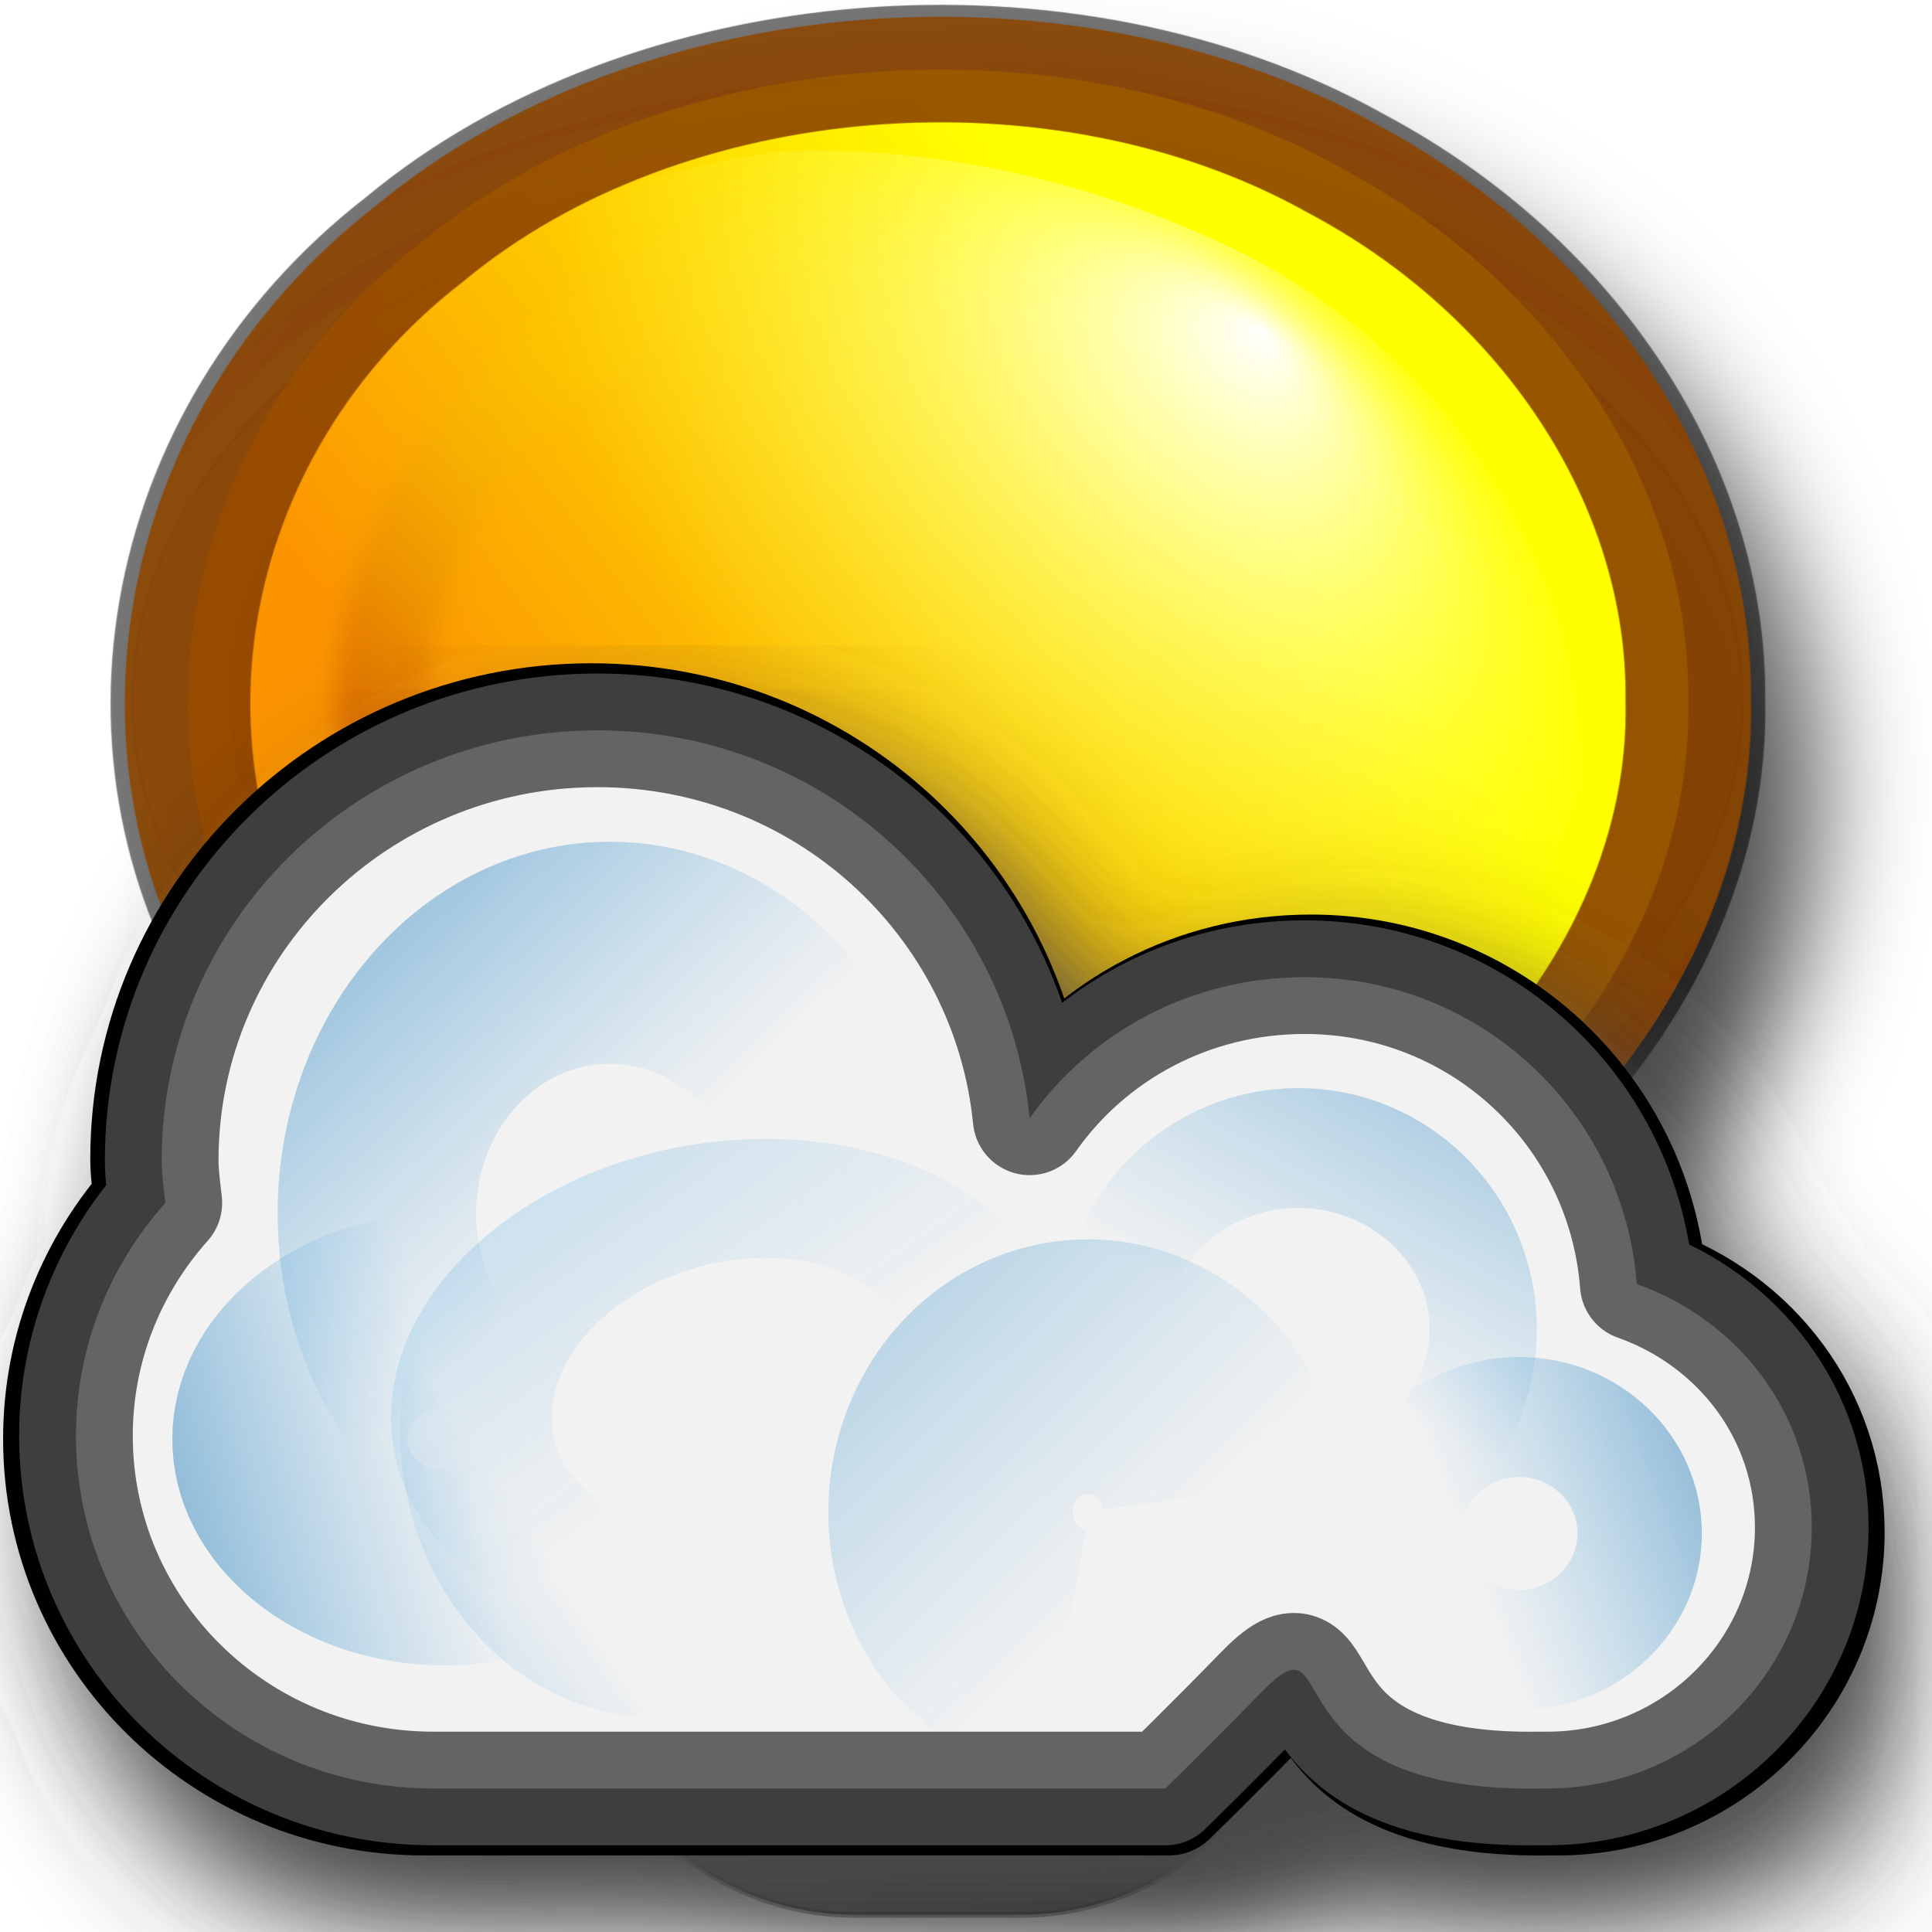
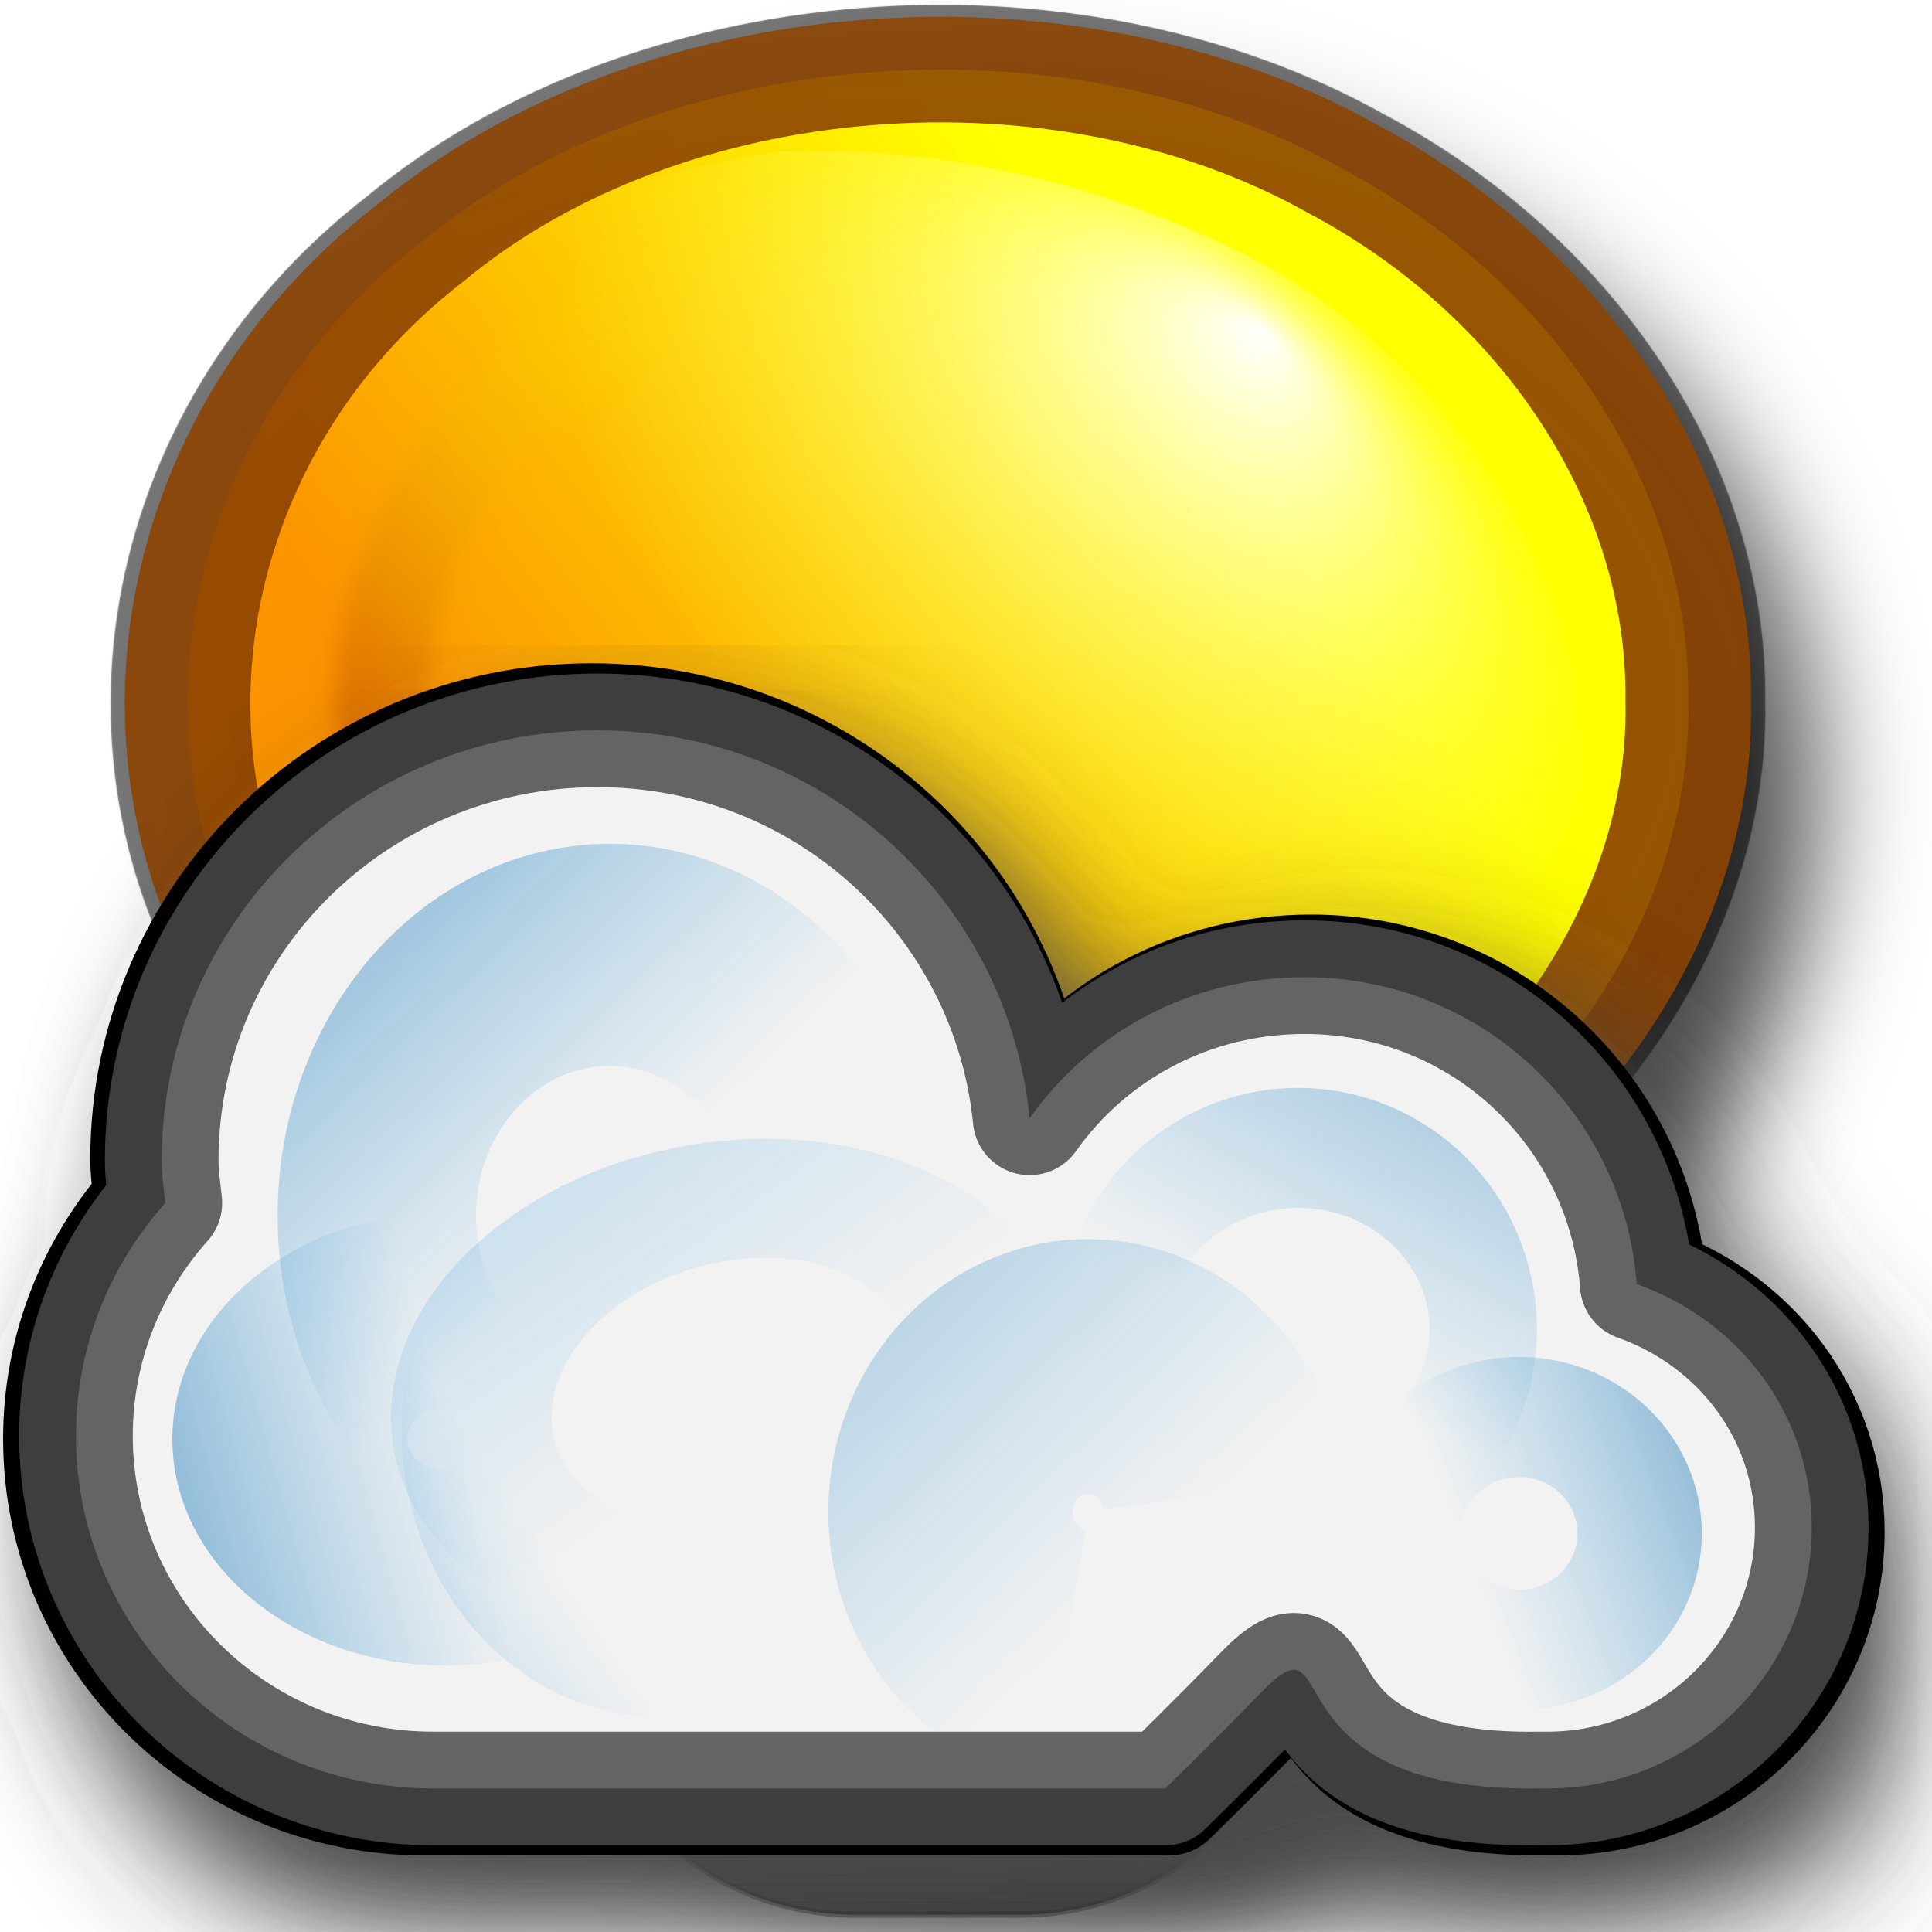
<svg xmlns="http://www.w3.org/2000/svg" xmlns:xlink="http://www.w3.org/1999/xlink" width="16" height="16" id="svg6020" version="1.0">
  <defs id="defs6022">
    <linearGradient id="linearGradient3605">
      <stop id="stop3607" offset="0" style="stop-color:#fc9400;stop-opacity:1" />
      <stop id="stop3609" offset="1" style="stop-color:#ffff00;stop-opacity:1;" />
    </linearGradient>
    <linearGradient id="linearGradient3894">
      <stop id="stop3896" offset="0" style="stop-color:#8d4402;stop-opacity:1;" />
      <stop id="stop3898" offset="1" style="stop-color:#8d4402;stop-opacity:0.764;" />
    </linearGradient>
    <linearGradient id="linearGradient6776">
      <stop id="stop6778" offset="0" style="stop-color:#ffd500;stop-opacity:1;" />
      <stop style="stop-color:#ba3d00;stop-opacity:0.498;" offset="0.368" id="stop6780" />
      <stop id="stop6782" offset="1" style="stop-color:#ffff00;stop-opacity:0;" />
    </linearGradient>
    <linearGradient id="linearGradient3682">
      <stop style="stop-color:#000000;stop-opacity:1;" offset="0" id="stop3684" />
      <stop style="stop-color:#000000;stop-opacity:0;" offset="1" id="stop3686" />
    </linearGradient>
    <linearGradient id="linearGradient8777">
      <stop id="stop8779" offset="0" style="stop-color:#ffffff;stop-opacity:1;" />
      <stop id="stop8781" offset="1" style="stop-color:#ffff49;stop-opacity:0;" />
    </linearGradient>
    <linearGradient id="linearGradient3488">
      <stop id="stop3490" offset="0" style="stop-color:#434343;stop-opacity:1;" />
      <stop id="stop3492" offset="1" style="stop-color:#1f1f1f;stop-opacity:1;" />
    </linearGradient>
    <linearGradient id="linearGradient8767">
      <stop offset="0" style="stop-color:#d8d8d8;stop-opacity:1;" id="stop8769" />
      <stop offset="1" style="stop-color:#383c47;stop-opacity:1;" id="stop8768" />
    </linearGradient>
    <linearGradient id="linearGradient3535">
      <stop id="stop3537" style="stop-color:#d8d8d8;stop-opacity:1;" offset="0" />
      <stop id="stop3539" style="stop-color:#383c47;stop-opacity:0.342;" offset="1" />
    </linearGradient>
    <filter id="filter14686" x="-0.093" width="1.185" y="-0.162" height="1.324">
      <feGaussianBlur stdDeviation="0.664" id="feGaussianBlur14688" />
    </filter>
    <filter id="filter14479" x="-0.094" width="1.189" y="-0.165" height="1.33">
      <feGaussianBlur stdDeviation="0.636" id="feGaussianBlur14481" />
    </filter>
    <linearGradient id="linearGradient5827">
      <stop id="stop5829" offset="0" style="stop-color:#46a3e0;stop-opacity:1;" />
      <stop id="stop5831" offset="1" style="stop-color:#46a3e0;stop-opacity:0" />
    </linearGradient>
    <linearGradient id="linearGradient25248">
      <stop style="stop-color:#1a6a9e;stop-opacity:1;" offset="0" id="stop25250" />
      <stop style="stop-color:#46a3e0;stop-opacity:0" offset="1" id="stop25252" />
    </linearGradient>
    <linearGradient id="linearGradient7643">
      <stop id="stop7645" offset="0" style="stop-color:#000000;stop-opacity:1;" />
      <stop id="stop7647" offset="1" style="stop-color:#000000;stop-opacity:0;" />
    </linearGradient>
    <filter id="filter6694">
      <feGaussianBlur id="feGaussianBlur6696" stdDeviation="0.007" />
    </filter>
    <filter id="filter3856">
      <feGaussianBlur id="feGaussianBlur3858" stdDeviation="0.48" />
    </filter>
    <filter id="filter6788">
      <feGaussianBlur id="feGaussianBlur6790" stdDeviation="0.096" />
    </filter>
    <linearGradient id="linearGradient3496">
      <stop id="stop3498" offset="0" style="stop-color:#000000;stop-opacity:1;" />
      <stop id="stop3500" offset="1" style="stop-color:#000000;stop-opacity:0;" />
    </linearGradient>
    <linearGradient id="linearGradient3356">
      <stop id="stop3358" offset="0" style="stop-color:#000000;stop-opacity:1;" />
      <stop id="stop3360" offset="1" style="stop-color:#000000;stop-opacity:0;" />
    </linearGradient>
    <radialGradient xlink:href="#linearGradient7643" id="radialGradient5624" gradientUnits="userSpaceOnUse" gradientTransform="matrix(2.165856,1.2894503e-7,-9.2356321e-8,2.166671,17.1021,-11.46355)" cx="-14.669" cy="9.826" fx="-14.669" fy="9.826" r="6.884" />
    <linearGradient xlink:href="#linearGradient3682" id="linearGradient5626" gradientUnits="userSpaceOnUse" gradientTransform="translate(-0.28125,3.125e-2)" x1="-125.75" y1="-75.562" x2="-141.062" y2="-83.625" />
    <linearGradient xlink:href="#linearGradient3605" id="linearGradient5628" gradientUnits="userSpaceOnUse" x1="-17.81" y1="11.986" x2="-11.717" y2="8.087" />
    <radialGradient xlink:href="#linearGradient3894" id="radialGradient5630" gradientUnits="userSpaceOnUse" gradientTransform="matrix(-2.4313,1.8325218e-7,-2.0029616e-7,-1.929552,-50.34225,28.76672)" spreadMethod="reflect" cx="-14.671" cy="9.819" fx="-14.671" fy="9.819" r="6.885" />
    <radialGradient xlink:href="#linearGradient8777" id="radialGradient5632" gradientUnits="userSpaceOnUse" gradientTransform="matrix(0.4381231,0.4058587,0.2686471,-0.2337344,-141.6053,-85.40033)" cx="8.524" cy="14.238" fx="8.047" fy="20.606" r="8.502" />
    <linearGradient xlink:href="#linearGradient6776" id="linearGradient5634" gradientUnits="userSpaceOnUse" gradientTransform="matrix(1.146356,0,0,1.146356,16.84144,32.06539)" x1="-136.745" y1="-97.706" x2="-132.406" y2="-102.282" />
    <linearGradient xlink:href="#linearGradient3488" id="linearGradient5636" gradientUnits="userSpaceOnUse" x1="-138.246" y1="-76.256" x2="-132.246" y2="-76.256" />
    <radialGradient xlink:href="#linearGradient3496" id="radialGradient5638" gradientUnits="userSpaceOnUse" gradientTransform="matrix(1.795028,0,0,1.501902,107.5242,38.2732)" cx="-135.246" cy="-76.256" fx="-135.246" fy="-76.256" r="3.063" />
    <linearGradient xlink:href="#linearGradient8767" id="linearGradient5640" gradientUnits="userSpaceOnUse" gradientTransform="translate(33.48437,-0.40625)" spreadMethod="reflect" x1="-161.891" y1="-62.875" x2="-164.75" y2="-62.875" />
    <radialGradient xlink:href="#linearGradient3356" id="radialGradient5642" gradientUnits="userSpaceOnUse" gradientTransform="matrix(1.401776,0,0,1.061951,87.65912,3.488927)" cx="-154.75" cy="-62.875" fx="-154.75" fy="-62.875" r="2.062" />
    <linearGradient xlink:href="#linearGradient3535" id="linearGradient5644" gradientUnits="userSpaceOnUse" spreadMethod="reflect" x1="-128.447" y1="-64.192" x2="-131.386" y2="-64.192" />
    <linearGradient xlink:href="#linearGradient3535" id="linearGradient5646" gradientUnits="userSpaceOnUse" spreadMethod="reflect" x1="-128.425" y1="-62.39" x2="-131.258" y2="-62.39" />
    <linearGradient xlink:href="#linearGradient3535" id="linearGradient5648" gradientUnits="userSpaceOnUse" spreadMethod="reflect" x1="-128.431" y1="-63.591" x2="-131.373" y2="-63.591" />
    <linearGradient xlink:href="#linearGradient3535" id="linearGradient5650" gradientUnits="userSpaceOnUse" spreadMethod="reflect" x1="-128.359" y1="-62.99" x2="-131.385" y2="-62.99" />
    <linearGradient xlink:href="#linearGradient25248" id="linearGradient5652" gradientUnits="userSpaceOnUse" x1="-8.853" y1="-6.007" x2="-0.86" y2="3.3" />
    <linearGradient xlink:href="#linearGradient25248" id="linearGradient5654" gradientUnits="userSpaceOnUse" x1="-12.276" y1="3.916" x2="0.875" y2="0.851" />
    <linearGradient xlink:href="#linearGradient25248" id="linearGradient5656" gradientUnits="userSpaceOnUse" x1="8.918" y1="-6.919" x2="7.041" y2="-3.062" />
    <linearGradient xlink:href="#linearGradient25248" id="linearGradient5658" gradientUnits="userSpaceOnUse" x1="12.82" y1="-3.018" x2="8.287" y2="-1.328" />
    <linearGradient xlink:href="#linearGradient5827" id="linearGradient5660" gradientUnits="userSpaceOnUse" x1="7.88" y1="-9.597" x2="7.602" y2="-2.824" />
    <linearGradient xlink:href="#linearGradient25248" id="linearGradient5662" gradientUnits="userSpaceOnUse" x1="3.878" y1="5.28" x2="9.039" y2="0.477" />
    <linearGradient xlink:href="#linearGradient25248" id="linearGradient5664" gradientUnits="userSpaceOnUse" x1="-2.82" y1="-13.752" x2="-1.631" y2="-0.77" />
  </defs>
  <g id="layer1">
    <g id="g5666">
      <g transform="matrix(0.9999056,0,0,0.993687,143.001,89.14722)" id="g5412">
        <path style="fill:none;fill-opacity:1;fill-rule:evenodd;stroke:url(#radialGradient5624);stroke-width:1.063;stroke-linecap:square;stroke-linejoin:round;stroke-miterlimit:4;stroke-dasharray:none;stroke-opacity:1;filter:url(#filter6694)" d="M -8.318,9.819 C -8.264,12.697 -10.426,15.408 -13.237,16.01 C -15.89,16.669 -18.858,15.37 -20.183,12.981 C -21.643,10.536 -21.152,7.149 -19.055,5.221 C -17.028,3.218 -13.62,2.89 -11.248,4.467 C -9.445,5.606 -8.299,7.685 -8.318,9.819 z" id="path5414" transform="matrix(0.9954715,0,0,0.842322,-120.6432,-92.14911)" />
        <path style="fill:url(#linearGradient5626);fill-opacity:1;fill-rule:evenodd;stroke:none;stroke-width:1;stroke-linecap:butt;stroke-linejoin:miter;stroke-miterlimit:4;stroke-dasharray:none;stroke-opacity:1;filter:url(#filter3856)" d="M -134.344,-89.688 C -137.109,-89.719 -140.035,-88.169 -141.025,-85.487 C -141.89,-83.13 -140.973,-80.218 -138.806,-78.897 C -138.232,-78.411 -137.074,-78.456 -137.406,-77.452 C -137.36,-76.632 -137.513,-75.785 -137.284,-74.986 C -136.981,-74.072 -136.004,-73.518 -135.064,-73.625 C -134.278,-73.659 -133.476,-73.542 -132.705,-73.719 C -131.747,-74.005 -131.174,-75.029 -131.281,-75.998 C -131.28,-76.738 -131.283,-77.479 -131.289,-78.219 C -129.36,-78.84 -127.772,-80.51 -127.446,-82.537 C -127.038,-84.478 -127.79,-86.564 -129.294,-87.843 C -130.668,-89.066 -132.516,-89.691 -134.344,-89.688 z" id="path5416" transform="matrix(0.9563942,0,0,0.9563942,-6.18938,-3.209907)" />
-         <path style="fill:url(#linearGradient5628);fill-opacity:1;fill-rule:evenodd;stroke:url(#radialGradient5630);stroke-width:1.063;stroke-linecap:square;stroke-linejoin:round;stroke-miterlimit:4;stroke-dasharray:none;stroke-opacity:1;filter:url(#filter6694)" d="M -8.318,9.819 C -8.264,12.697 -10.426,15.408 -13.237,16.01 C -15.89,16.669 -18.858,15.37 -20.183,12.981 C -21.643,10.536 -21.152,7.149 -19.055,5.221 C -17.028,3.218 -13.62,2.89 -11.248,4.467 C -9.445,5.606 -8.299,7.685 -8.318,9.819 z" id="path5418" transform="matrix(0.9784021,0,0,0.8278787,-120.8936,-92.00719)" />
+         <path style="fill:url(#linearGradient5628);fill-opacity:1;fill-rule:evenodd;stroke:url(#radialGradient5630);stroke-width:1.063;stroke-linecap:square;stroke-linejoin:round;stroke-miterlimit:4;stroke-dasharray:none;stroke-opacity:1;" d="M -8.318,9.819 C -8.264,12.697 -10.426,15.408 -13.237,16.01 C -15.89,16.669 -18.858,15.37 -20.183,12.981 C -21.643,10.536 -21.152,7.149 -19.055,5.221 C -17.028,3.218 -13.62,2.89 -11.248,4.467 C -9.445,5.606 -8.299,7.685 -8.318,9.819 z" id="path5418" transform="matrix(0.9784021,0,0,0.8278787,-120.8936,-92.00719)" />
        <path style="fill:url(#radialGradient5632);fill-opacity:1;fill-rule:evenodd;stroke:none;stroke-width:0.997;stroke-linecap:butt;stroke-linejoin:round;stroke-miterlimit:4;stroke-dasharray:none;stroke-opacity:1;display:inline" d="M -129.912,-83.162 C -129.872,-85.127 -131.186,-86.929 -132.951,-87.712 C -134.071,-88.228 -135.325,-88.504 -136.557,-88.451 C -138.461,-88.187 -140.415,-87.194 -141.257,-85.384 C -142.322,-83.104 -141.701,-80.332 -140.247,-78.369 C -139.243,-76.984 -137.54,-75.904 -135.774,-76.232 C -133.831,-76.598 -132.457,-78.241 -131.482,-79.847 C -130.851,-80.897 -130.346,-82.018 -129.912,-83.162 z" id="path5420" />
        <path style="fill:url(#linearGradient5634);fill-opacity:1;fill-rule:evenodd;stroke:none;stroke-width:1.063;stroke-linecap:square;stroke-linejoin:round;stroke-miterlimit:4;stroke-dasharray:none;stroke-opacity:1;filter:url(#filter6788)" d="M -134.931,-88.752 C -137.085,-88.783 -139.405,-87.512 -140.016,-85.348 C -140.532,-83.606 -139.558,-81.721 -138.047,-80.821 C -135.636,-79.264 -131.969,-79.788 -130.364,-82.257 C -129.389,-83.688 -129.588,-85.732 -130.769,-86.985 C -131.805,-88.156 -133.386,-88.756 -134.931,-88.752 z M -134.931,-88.072 C -133.084,-88.106 -131.087,-86.986 -130.628,-85.107 C -130.212,-83.513 -131.219,-81.85 -132.65,-81.161 C -134.754,-80.05 -137.771,-80.664 -138.956,-82.82 C -139.725,-84.163 -139.303,-85.958 -138.126,-86.922 C -137.254,-87.69 -136.085,-88.074 -134.931,-88.072 z" id="path5422" transform="matrix(0.9563942,0,0,0.9563942,-6.189376,-3.209907)" />
        <path style="fill:url(#linearGradient5636);fill-opacity:1;fill-rule:evenodd;stroke:url(#radialGradient5638);stroke-width:0.05;stroke-linecap:square;stroke-linejoin:miter;stroke-miterlimit:4;stroke-dasharray:none;stroke-opacity:1" d="M -138.246,-78.756 L -138.246,-78.381 L -138.246,-76.444 L -138.246,-76.381 L -138.246,-76.069 L -138.246,-76.006 C -138.213,-74.762 -137.185,-73.756 -135.933,-73.756 L -134.558,-73.756 C -133.307,-73.756 -132.279,-74.762 -132.246,-76.006 C -132.245,-76.027 -132.246,-76.048 -132.246,-76.069 L -132.246,-76.444 L -132.246,-78.381 L -132.246,-78.756 L -132.621,-78.756 L -134.558,-78.756 L -135.933,-78.756 L -137.871,-78.756 L -138.246,-78.756 z" id="path5424" />
        <g id="g5426" transform="translate(-5.98036,-12.97503)">
          <path id="path5428" d="M -131.266,-64.781 L -127.266,-64.781 C -127.266,-64.045 -127.266,-64.205 -127.266,-63.469 L -127.266,-63.094 C -127.266,-62.358 -127.842,-61.781 -128.578,-61.781 L -129.953,-61.781 C -130.689,-61.781 -131.266,-62.358 -131.266,-63.094 L -131.266,-63.469 C -131.266,-64.205 -131.266,-64.045 -131.266,-64.781 z" style="fill:url(#linearGradient5640);fill-opacity:1;fill-rule:evenodd;stroke:url(#radialGradient5642);stroke-width:0.2;stroke-linecap:square;stroke-linejoin:miter;stroke-miterlimit:4;stroke-dasharray:none;stroke-opacity:1" />
          <rect ry="0.095" y="-64.287" x="-131.07" height="0.189" width="3.609" id="rect5430" style="opacity:1;fill:#000000;fill-opacity:0.525;fill-rule:evenodd;stroke:url(#linearGradient5644);stroke-width:0.1;stroke-linecap:square;stroke-linejoin:miter;stroke-miterlimit:4;stroke-dasharray:none;stroke-opacity:1" />
          <rect ry="0.1" y="-62.49" x="-130.797" height="0.199" width="3.063" id="rect5432" style="opacity:1;fill:#000000;fill-opacity:0.524;fill-rule:evenodd;stroke:url(#linearGradient5646);stroke-width:0.1;stroke-linecap:butt;stroke-linejoin:round;stroke-miterlimit:4;stroke-dasharray:none;stroke-dashoffset:0;stroke-opacity:1" />
          <rect ry="0.095" y="-63.686" x="-131.07" height="0.189" width="3.609" id="rect5434" style="opacity:1;fill:#000000;fill-opacity:0.525;fill-rule:evenodd;stroke:url(#linearGradient5648);stroke-width:0.1;stroke-linecap:square;stroke-linejoin:miter;stroke-miterlimit:4;stroke-dasharray:none;stroke-opacity:1" />
          <rect ry="0.095" y="-63.085" x="-131.07" height="0.189" width="3.609" id="rect5436" style="opacity:1;fill:#000000;fill-opacity:0.525;fill-rule:evenodd;stroke:url(#linearGradient5650);stroke-width:0.1;stroke-linecap:square;stroke-linejoin:miter;stroke-miterlimit:4;stroke-dasharray:none;stroke-opacity:1" />
        </g>
      </g>
      <g transform="translate(56.24713,8.40943)" id="g25254">
        <path style="fill:#4a4a4a;fill-opacity:1;fill-rule:evenodd;stroke:#4a4a4a;stroke-width:0.943;stroke-linecap:butt;stroke-linejoin:round;stroke-miterlimit:2;stroke-dasharray:none;stroke-dashoffset:0;stroke-opacity:1;filter:url(#filter14479)" d="M 4.751,7.297 C 2.639,7.297 0.924,8.811 0.924,10.675 C 0.924,10.787 0.944,10.899 0.956,11.008 C 0.469,11.495 0.172,12.135 0.172,12.835 C 0.172,14.364 1.577,15.604 3.308,15.604 L 13.032,15.604 C 13.053,15.605 13.074,15.604 13.095,15.604 C 14.376,15.604 15.416,14.686 15.416,13.555 C 15.416,12.667 14.775,11.928 13.879,11.645 C 13.765,10.3 12.514,9.235 10.962,9.235 C 9.961,9.235 9.08,9.669 8.547,10.343 C 8.358,8.634 6.737,7.297 4.751,7.297 z" id="path14475" transform="matrix(0.8881012,0,0,0.9935342,-55.35172,-8.576127)" />
        <path style="fill:#4a4a4a;fill-opacity:1;fill-rule:evenodd;stroke:#4a4a4a;stroke-width:1.001;stroke-linecap:butt;stroke-linejoin:round;stroke-miterlimit:2;stroke-dasharray:none;stroke-dashoffset:0;stroke-opacity:1;filter:url(#filter14686)" d="M 5.126,6.978 C 2.883,6.978 1.063,8.585 1.063,10.565 C 1.063,10.684 1.083,10.802 1.096,10.918 C 0.579,11.436 0.263,12.114 0.263,12.858 C 0.263,14.481 1.755,15.798 3.594,15.798 L 10.422,15.798 C 10.422,15.798 10.879,15.4 11.311,15.002 C 12.096,14.277 11.289,15.836 13.918,15.798 C 13.94,15.798 13.962,15.798 13.985,15.798 C 15.345,15.798 16.449,14.823 16.449,13.622 C 16.449,12.679 15.769,11.895 14.817,11.594 C 14.696,10.166 13.368,9.036 11.72,9.036 C 10.657,9.036 9.722,9.497 9.156,10.212 C 8.955,8.397 7.234,6.978 5.126,6.978 z" id="path14664" transform="matrix(0.8881012,0,0,0.9935342,-55.35172,-8.576127)" />
        <path style="fill:#4d4d4d;fill-opacity:1;fill-rule:evenodd;stroke:#010101;stroke-width:0.957;stroke-linecap:butt;stroke-linejoin:round;stroke-miterlimit:2;stroke-dasharray:none;stroke-dashoffset:0;stroke-opacity:1" d="M -51.349,-2.438 C -53.376,-2.438 -55.021,-0.813 -55.021,1.188 C -55.021,1.308 -55.002,1.427 -54.99,1.545 C -55.457,2.068 -55.743,2.754 -55.743,3.506 C -55.743,5.146 -54.395,6.478 -52.734,6.478 L -46.564,6.478 C -46.564,6.478 -46.15,6.075 -45.761,5.673 C -45.051,4.94 -45.78,6.517 -43.405,6.478 C -43.385,6.478 -43.365,6.478 -43.345,6.478 C -42.115,6.478 -41.118,5.493 -41.118,4.279 C -41.118,3.325 -41.733,2.533 -42.592,2.228 C -42.702,0.785 -43.902,-0.357 -45.391,-0.357 C -46.351,-0.357 -47.197,0.108 -47.708,0.831 C -47.889,-1.003 -49.444,-2.438 -51.349,-2.438 z" id="path14662" />
        <path style="fill:#f2f2f2;fill-opacity:1;fill-rule:evenodd;stroke:#4a4a4a;stroke-width:0.941;stroke-linecap:butt;stroke-linejoin:round;stroke-miterlimit:2;stroke-dasharray:none;stroke-dashoffset:0;stroke-opacity:0.84" d="M -51.299,-2.361 C -53.291,-2.361 -54.908,-0.765 -54.908,1.202 C -54.908,1.32 -54.89,1.438 -54.878,1.553 C -55.337,2.067 -55.618,2.742 -55.618,3.481 C -55.618,5.093 -54.293,6.402 -52.66,6.402 L -46.596,6.402 C -46.596,6.402 -46.19,6.006 -45.806,5.61 C -45.109,4.89 -45.825,6.44 -43.491,6.402 C -43.471,6.402 -43.452,6.402 -43.432,6.402 C -42.224,6.402 -41.243,5.433 -41.243,4.24 C -41.243,3.303 -41.847,2.524 -42.692,2.225 C -42.8,0.806 -43.979,-0.317 -45.443,-0.317 C -46.387,-0.317 -47.218,0.141 -47.72,0.852 C -47.899,-0.951 -49.427,-2.361 -51.299,-2.361 z" id="path14422" />
-         <path style="fill:none;fill-opacity:1;fill-rule:evenodd;stroke:url(#linearGradient5652);stroke-width:3.124;stroke-linecap:butt;stroke-linejoin:round;stroke-miterlimit:2;stroke-dasharray:none;stroke-dashoffset:0;stroke-opacity:1" id="path14483" d="M 4.543,1.812 A 3.668,3.668 0 1 1 4.543,1.753" transform="matrix(0.5261423,0,0,0.5886045,-51.65658,0.5908737)" />
-         <path style="fill:none;fill-opacity:1;fill-rule:evenodd;stroke:url(#linearGradient5654);stroke-width:5.558;stroke-linecap:butt;stroke-linejoin:round;stroke-miterlimit:2;stroke-dasharray:none;stroke-dashoffset:0;stroke-opacity:1" id="path14501" d="M 4.543,1.812 A 3.668,3.668 0 1 1 -2.793,1.812 A 3.668,3.668 0 1 1 4.543,1.812 z" transform="matrix(0.3503486,0,0,0.2907584,-52.86779,2.981708)" />
-         <path style="fill:none;fill-opacity:1;fill-rule:evenodd;stroke:url(#linearGradient5656);stroke-width:0.745;stroke-linecap:butt;stroke-linejoin:miter;stroke-miterlimit:2;stroke-dasharray:none;stroke-dashoffset:0;stroke-opacity:0.84" id="path14616" d="M 8.661,-3.062 A 1.286,1.125 0 1 1 6.089,-3.062 A 1.286,1.125 0 1 1 8.661,-3.062 z" transform="matrix(1.19182,0,0,1.33331,-54.28622,6.68081)" />
-         <path style="fill:none;fill-opacity:1;fill-rule:evenodd;stroke:url(#linearGradient5658);stroke-width:1.357;stroke-linecap:butt;stroke-linejoin:miter;stroke-miterlimit:2;stroke-dasharray:none;stroke-dashoffset:0;stroke-opacity:0.84" id="path14626" d="M 10.285,-1.328 A 1.316,1.316 0 1 1 7.653,-1.328 A 1.316,1.316 0 1 1 10.285,-1.328 z" transform="matrix(0.7590361,0,0,0.732223,-50.47501,5.261585)" />
-         <path style="fill:none;fill-opacity:1;fill-rule:evenodd;stroke:url(#linearGradient5660);stroke-width:0.745;stroke-linecap:butt;stroke-linejoin:miter;stroke-miterlimit:2;stroke-dasharray:none;stroke-dashoffset:0;stroke-opacity:0.84" id="path14636" d="M 8.661,-3.062 A 1.286,1.125 0 1 1 6.089,-3.062 A 1.286,1.125 0 1 1 8.661,-3.062 z" transform="matrix(1.231159,-0.9571932,1.29337,0.9111524,-55.31239,12.96556)" />
-         <path style="fill:none;fill-opacity:1;fill-rule:evenodd;stroke:url(#linearGradient5662);stroke-width:1.723;stroke-linecap:butt;stroke-linejoin:miter;stroke-miterlimit:2;stroke-dasharray:none;stroke-dashoffset:0;stroke-opacity:0.84" id="path14640" d="M 9.58,1.008 A 0.984,0.969 0 1 1 8.484,-0.117" transform="matrix(0,1.223773,-1.174257,0,-46.24709,-6.424603)" />
-         <path style="fill:none;fill-opacity:1;fill-rule:evenodd;stroke:url(#linearGradient5664);stroke-width:1.93;stroke-linecap:butt;stroke-linejoin:round;stroke-miterlimit:2;stroke-dasharray:none;stroke-dashoffset:0;stroke-opacity:1" id="path14650" d="M 4.543,1.812 A 3.668,3.668 0 1 1 4.543,1.753" transform="matrix(-0.2457708,-0.4352887,0.3890962,-0.2749481,-51.27938,4.300797)" />
+         <path style="fill:none;fill-opacity:1;fill-rule:evenodd;stroke:url(#linearGradient5652);stroke-width:3.124;stroke-linecap:butt;stroke-linejoin:round;stroke-miterlimit:2;stroke-dasharray:none;stroke-dashoffset:0;stroke-opacity:1" id="path14483" d="M 4.543,1.812 C 4.543,3.838 2.901,5.481 0.875,5.481 C -1.151,5.481 -2.793,3.838 -2.793,1.812 C -2.793,-0.213 -1.151,-1.856 0.875,-1.856 C 2.878,-1.856 4.51,-0.25 4.543,1.753" transform="matrix(0.5261423,0,0,0.5886045,-51.65658,0.5908737)" />
+         <path style="fill:none;fill-opacity:1;fill-rule:evenodd;stroke:url(#linearGradient5654);stroke-width:5.558;stroke-linecap:butt;stroke-linejoin:round;stroke-miterlimit:2;stroke-dasharray:none;stroke-dashoffset:0;stroke-opacity:1" id="path14501" d="M 4.543,1.812 C 4.543,3.838 2.901,5.481 0.875,5.481 C -1.151,5.481 -2.793,3.838 -2.793,1.812 C -2.793,-0.213 -1.151,-1.856 0.875,-1.856 C 2.901,-1.856 4.543,-0.213 4.543,1.812 z" transform="matrix(0.3503486,0,0,0.2907584,-52.86779,2.981708)" />
+         <path style="fill:none;fill-opacity:1;fill-rule:evenodd;stroke:url(#linearGradient5656);stroke-width:0.745;stroke-linecap:butt;stroke-linejoin:miter;stroke-miterlimit:2;stroke-dasharray:none;stroke-dashoffset:0;stroke-opacity:0.84" id="path14616" d="M 8.661,-3.062 C 8.661,-2.441 8.085,-1.938 7.375,-1.938 C 6.665,-1.938 6.089,-2.441 6.089,-3.062 C 6.089,-3.684 6.665,-4.188 7.375,-4.188 C 8.085,-4.188 8.661,-3.684 8.661,-3.062 z" transform="matrix(1.19182,0,0,1.33331,-54.28622,6.68081)" />
+         <path style="fill:none;fill-opacity:1;fill-rule:evenodd;stroke:url(#linearGradient5658);stroke-width:1.357;stroke-linecap:butt;stroke-linejoin:miter;stroke-miterlimit:2;stroke-dasharray:none;stroke-dashoffset:0;stroke-opacity:0.84" id="path14626" d="M 10.285,-1.328 C 10.285,-0.601 9.696,-0.012 8.969,-0.012 C 8.242,-0.012 7.653,-0.601 7.653,-1.328 C 7.653,-2.055 8.242,-2.644 8.969,-2.644 C 9.696,-2.644 10.285,-2.055 10.285,-1.328 z" transform="matrix(0.7590361,0,0,0.732223,-50.47501,5.261585)" />
+         <path style="fill:none;fill-opacity:1;fill-rule:evenodd;stroke:url(#linearGradient5660);stroke-width:0.745;stroke-linecap:butt;stroke-linejoin:miter;stroke-miterlimit:2;stroke-dasharray:none;stroke-dashoffset:0;stroke-opacity:0.84" id="path14636" d="M 8.661,-3.062 C 8.661,-2.441 8.085,-1.938 7.375,-1.938 C 6.665,-1.938 6.089,-2.441 6.089,-3.062 C 6.089,-3.684 6.665,-4.188 7.375,-4.188 C 8.085,-4.188 8.661,-3.684 8.661,-3.062 z" transform="matrix(1.231159,-0.9571932,1.29337,0.9111524,-55.31239,12.96556)" />
+         <path style="fill:none;fill-opacity:1;fill-rule:evenodd;stroke:url(#linearGradient5662);stroke-width:1.723;stroke-linecap:butt;stroke-linejoin:miter;stroke-miterlimit:2;stroke-dasharray:none;stroke-dashoffset:0;stroke-opacity:0.84" id="path14640" d="M 9.58,1.008 C 9.488,1.535 8.979,1.889 8.443,1.799 C 7.907,1.708 7.547,1.207 7.639,0.68 C 7.712,0.261 8.055,-0.063 8.484,-0.117" transform="matrix(0,1.223773,-1.174257,0,-46.24709,-6.424603)" />
+         <path style="fill:none;fill-opacity:1;fill-rule:evenodd;stroke:url(#linearGradient5664);stroke-width:1.93;stroke-linecap:butt;stroke-linejoin:round;stroke-miterlimit:2;stroke-dasharray:none;stroke-dashoffset:0;stroke-opacity:1" id="path14650" d="M 4.543,1.812 C 4.543,3.838 2.901,5.481 0.875,5.481 C -1.151,5.481 -2.793,3.838 -2.793,1.812 C -2.793,-0.213 -1.151,-1.856 0.875,-1.856 C 2.878,-1.856 4.51,-0.25 4.543,1.753" transform="matrix(-0.2457708,-0.4352887,0.3890962,-0.2749481,-51.27938,4.300797)" />
      </g>
    </g>
  </g>
</svg>
